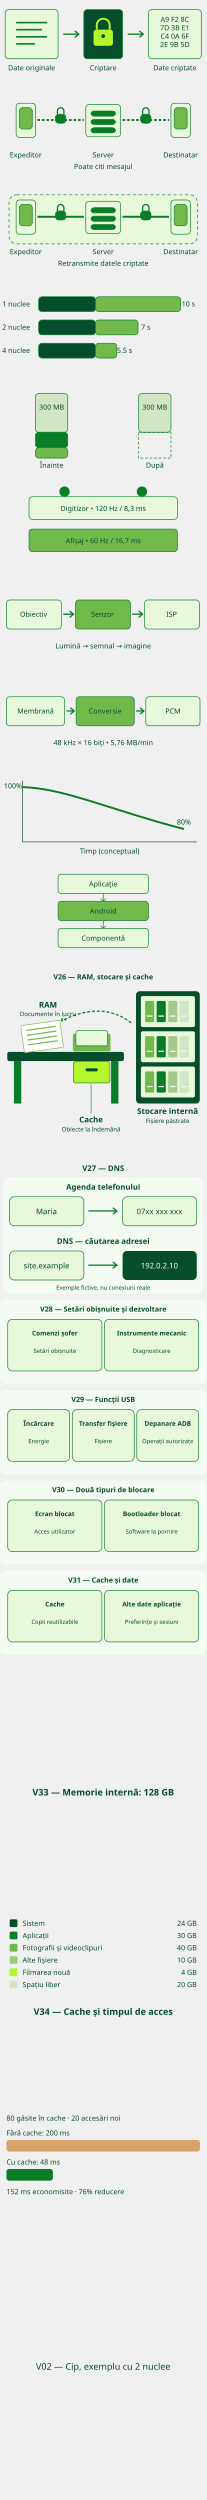
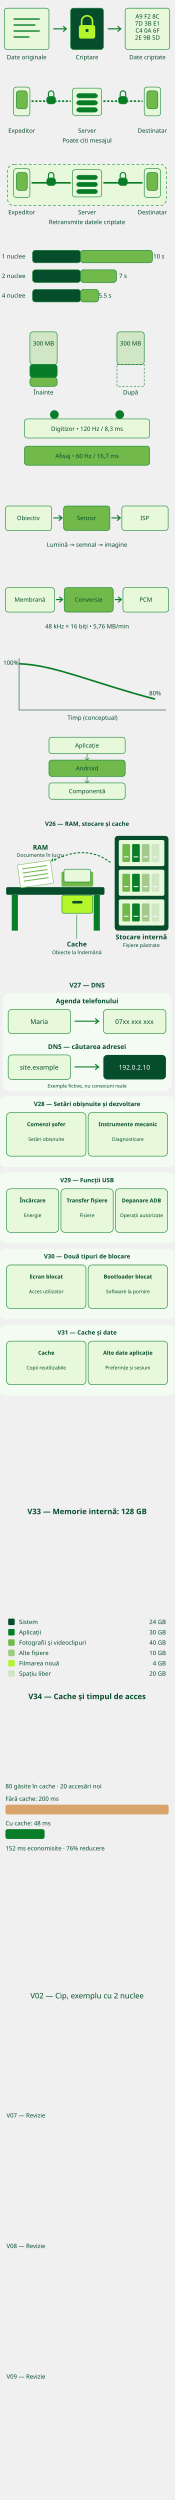
- <svg xmlns="http://www.w3.org/2000/svg" viewBox="0 0 320 3875" role="img" font-family="Nunito Sans, sans-serif" font-size="11" fill="#064D2B">
+ <svg xmlns="http://www.w3.org/2000/svg" viewBox="0 0 320 4595" role="img" font-family="Nunito Sans, sans-serif" font-size="11" fill="#064D2B">
  <g transform="translate(0 0)">
    <rect x="8" y="15" width="82" height="76" rx="5" fill="#E7F8DB" stroke="#087C26" />
    <path d="M25 35 H73 M25 46 H65 M25 57 H73 M25 68 H54" stroke="#087C26" stroke-width="2.5" />
    <path d="M98 53 h24 m-6 -5 l6 5 -6 5" fill="none" stroke="#087C26" stroke-width="2" />
    <rect x="130" y="15" width="60" height="76" rx="5" fill="#064D2B" stroke="#087C26" />
    <path d="M150 46 v-7 a10 10 0 0 1 20 0 v7" fill="none" stroke="#B5F52C" stroke-width="3" />
    <rect x="145" y="46" width="30" height="25" rx="4" fill="#B5F52C" />
    <circle cx="160" cy="56" r="3" fill="#064D2B" />
    <path d="M198 53 h24 m-6 -5 l6 5 -6 5" fill="none" stroke="#087C26" stroke-width="2" />
    <rect x="230" y="15" width="82" height="76" rx="5" fill="#E7F8DB" stroke="#087C26" />
    <text x="271" y="34" text-anchor="middle">A9 F2 8C</text>
    <text x="271" y="47" text-anchor="middle">7D 3B E1</text>
    <text x="271" y="60" text-anchor="middle">C4 0A 6F</text>
    <text x="271" y="73" text-anchor="middle">2E 9B 5D</text>
    <text x="49" y="109" text-anchor="middle">Date originale</text>
    <text x="160" y="109" text-anchor="middle">Criptare</text>
    <text x="271" y="109" text-anchor="middle">Date criptate</text>
  </g>
  <g transform="translate(0 150)">
    <rect x="25" y="10" width="30" height="53" rx="5" fill="#E7F8DB" stroke="#087C26" />
    <rect x="30" y="17" width="20" height="33" rx="5" fill="#72B94C" stroke="#087C26" />
    <rect x="265" y="10" width="30" height="53" rx="5" fill="#E7F8DB" stroke="#087C26" />
    <rect x="270" y="17" width="20" height="33" rx="5" fill="#72B94C" stroke="#087C26" />
    <rect x="133" y="12" width="54" height="50" rx="5" fill="#E7F8DB" stroke="#087C26" />
    <rect x="141" y="22" width="38" height="8" rx="5" fill="#087C26" stroke="#087C26" />
    <rect x="141" y="35" width="38" height="8" rx="5" fill="#087C26" stroke="#087C26" />
    <rect x="141" y="48" width="38" height="8" rx="5" fill="#087C26" stroke="#087C26" />
    <path d="M58 36 H130 M190 36 H262" stroke="#087C26" stroke-width="3" stroke-dasharray="4 3" />
    <path d="M89 27 v-5 a5 5 0 0 1 10 0 v5" stroke="#087C26" stroke-width="2" fill="none" />
    <rect x="86" y="27" width="16" height="14" rx="5" fill="#087C26" stroke="#087C26" />
    <path d="M221 27 v-5 a5 5 0 0 1 10 0 v5" stroke="#087C26" stroke-width="2" fill="none" />
    <rect x="218" y="27" width="16" height="14" rx="5" fill="#087C26" stroke="#087C26" />
    <text x="40" y="94" text-anchor="middle">Expeditor</text>
    <text x="160" y="94" text-anchor="middle">Server</text>
    <text x="280" y="94" text-anchor="middle">Destinatar</text>
    <text x="160" y="112" text-anchor="middle">Poate citi mesajul</text>
  </g>
  <g transform="translate(0 300)">
    <rect x="14" y="2" width="292" height="76" rx="12" fill="#E7F8DB" stroke="#087C26" stroke-dasharray="5 4" />
    <rect x="25" y="10" width="30" height="53" rx="5" fill="#E7F8DB" stroke="#087C26" />
    <rect x="30" y="17" width="20" height="33" rx="5" fill="#72B94C" stroke="#087C26" />
    <rect x="265" y="10" width="30" height="53" rx="5" fill="#E7F8DB" stroke="#087C26" />
    <rect x="270" y="17" width="20" height="33" rx="5" fill="#72B94C" stroke="#087C26" />
    <rect x="133" y="12" width="54" height="50" rx="5" fill="#E7F8DB" stroke="#087C26" />
    <rect x="141" y="22" width="38" height="8" rx="5" fill="#087C26" stroke="#087C26" />
    <rect x="141" y="35" width="38" height="8" rx="5" fill="#087C26" stroke="#087C26" />
    <rect x="141" y="48" width="38" height="8" rx="5" fill="#087C26" stroke="#087C26" />
    <path d="M58 36 H130 M190 36 H262" stroke="#087C26" stroke-width="3" />
    <path d="M89 27 v-5 a5 5 0 0 1 10 0 v5" stroke="#087C26" stroke-width="2" fill="none" />
    <rect x="86" y="27" width="16" height="14" rx="5" fill="#087C26" stroke="#087C26" />
    <path d="M221 27 v-5 a5 5 0 0 1 10 0 v5" stroke="#087C26" stroke-width="2" fill="none" />
    <rect x="218" y="27" width="16" height="14" rx="5" fill="#087C26" stroke="#087C26" />
    <text x="40" y="94" text-anchor="middle">Expeditor</text>
    <text x="160" y="94" text-anchor="middle">Server</text>
    <text x="280" y="94" text-anchor="middle">Destinatar</text>
    <text x="160" y="112" text-anchor="middle">Retransmite datele criptate</text>
  </g>
  <g transform="translate(0 450)">
    <text x="25" y="25" text-anchor="middle">1 nuclee</text>
    <rect x="60" y="10" width="88" height="23" rx="5" fill="#064D2B" stroke="#087C26" />
    <rect x="148" y="10" width="132" height="23" rx="5" fill="#72B94C" stroke="#087C26" />
    <text x="292" y="25" text-anchor="middle">10 s</text>
    <text x="25" y="61" text-anchor="middle">2 nuclee</text>
    <rect x="60" y="46" width="88" height="23" rx="5" fill="#064D2B" stroke="#087C26" />
    <rect x="148" y="46" width="66" height="23" rx="5" fill="#72B94C" stroke="#087C26" />
    <text x="226" y="61" text-anchor="middle">7 s</text>
    <text x="25" y="97" text-anchor="middle">4 nuclee</text>
    <rect x="60" y="82" width="88" height="23" rx="5" fill="#064D2B" stroke="#087C26" />
    <rect x="148" y="82" width="33" height="23" rx="5" fill="#72B94C" stroke="#087C26" />
    <text x="193" y="97" text-anchor="middle">5.5 s</text>
  </g>
  <g transform="translate(0 600)">
    <rect x="55" y="10" width="50" height="60" rx="5" fill="#D1E6C5" stroke="#087C26" />
    <rect x="55" y="70" width="50" height="24" rx="5" fill="#087C26" stroke="#087C26" />
    <rect x="55" y="94" width="50" height="16" rx="5" fill="#72B94C" stroke="#087C26" />
    <text x="80" y="35" text-anchor="middle">300 MB</text>
    <text x="80" y="125" text-anchor="middle">Înainte</text>
    <rect x="215" y="10" width="50" height="60" rx="5" fill="#D1E6C5" stroke="#087C26" />
    <rect x="215" y="70" width="50" height="40" fill="none" stroke="#087C26" stroke-dasharray="4 3" />
    <text x="240" y="35" text-anchor="middle">300 MB</text>
    <text x="240" y="125" text-anchor="middle">După</text>
  </g>
  <g transform="translate(0 750)">
    <rect x="45" y="20" width="230" height="35" rx="5" fill="#E7F8DB" stroke="#087C26" />
    <text x="160" y="42" text-anchor="middle">Digitizor • 120 Hz / 8,3 ms</text>
    <rect x="45" y="70" width="230" height="35" rx="5" fill="#72B94C" stroke="#087C26" />
    <text x="160" y="92" text-anchor="middle">Afișaj • 60 Hz / 16,7 ms</text>
    <circle cx="100" cy="12" r="8" fill="#087C26" />
    <circle cx="220" cy="12" r="8" fill="#087C26" />
  </g>
  <g transform="translate(0 900)">
    <rect x="10" y="30" width="85" height="45" rx="5" fill="#E7F8DB" stroke="#087C26" />
    <text x="52" y="56" text-anchor="middle">Obiectiv</text>
    <path d="M98 52 h16 m-6 -5 l6 5 -6 5" fill="none" stroke="#087C26" stroke-width="2" />
    <rect x="117" y="30" width="85" height="45" rx="5" fill="#72B94C" stroke="#087C26" />
    <text x="159" y="56" text-anchor="middle">Senzor</text>
    <path d="M205 52 h16 m-6 -5 l6 5 -6 5" fill="none" stroke="#087C26" stroke-width="2" />
    <rect x="224" y="30" width="85" height="45" rx="5" fill="#E7F8DB" stroke="#087C26" />
    <text x="266" y="56" text-anchor="middle">ISP</text>
    <text x="160" y="105" text-anchor="middle">Lumină → semnal → imagine</text>
  </g>
  <g transform="translate(0 1050)">
    <rect x="10" y="30" width="90" height="45" rx="5" fill="#E7F8DB" stroke="#087C26" />
    <text x="55" y="56" text-anchor="middle">Membrană</text>
    <path d="M103 52 h12 m-6 -5 l6 5 -6 5" fill="none" stroke="#087C26" stroke-width="2" />
    <rect x="118" y="30" width="90" height="45" rx="5" fill="#72B94C" stroke="#087C26" />
    <text x="163" y="56" text-anchor="middle">Conversie</text>
    <path d="M211 52 h12 m-6 -5 l6 5 -6 5" fill="none" stroke="#087C26" stroke-width="2" />
    <rect x="226" y="30" width="84" height="45" rx="5" fill="#E7F8DB" stroke="#087C26" />
    <text x="268" y="56" text-anchor="middle">PCM</text>
    <text x="160" y="105" text-anchor="middle">48 kHz × 16 biți • 5,76 MB/min</text>
  </g>
  <g transform="translate(0 1200)">
    <path d="M35 10 V105 H305" stroke="#064D2B" fill="none" />
    <path d="M35 20 C100 22 170 55 285 85" stroke="#087C26" stroke-width="3" fill="none" />
    <text x="20" y="22" text-anchor="middle">100%</text>
    <text x="285" y="78" text-anchor="middle">80%</text>
    <text x="170" y="123" text-anchor="middle">Timp (conceptual)</text>
  </g>
  <g transform="translate(0 1350)">
    <rect x="90" y="5" width="140" height="30" rx="5" fill="#E7F8DB" stroke="#087C26" />
    <text x="160" y="24" text-anchor="middle">Aplicație</text>
    <path d="M160 35 v12 m-4 -4 l4 4 4 -4" stroke="#087C26" fill="none" />
    <rect x="90" y="47" width="140" height="30" rx="5" fill="#72B94C" stroke="#087C26" />
    <text x="160" y="66" text-anchor="middle">Android</text>
    <path d="M160 77 v12 m-4 -4 l4 4 4 -4" stroke="#087C26" fill="none" />
    <rect x="90" y="89" width="140" height="30" rx="5" fill="#E7F8DB" stroke="#087C26" />
    <text x="160" y="108" text-anchor="middle">Componentă</text>
  </g>
  <g transform="translate(0 1500)">
    <text x="160" y="18" text-anchor="middle" font-weight="bold">V26 — RAM, stocare și cache</text>
    <svg x="0" y="25" width="320" height="259" viewBox="0 0 340 275" role="img" aria-label="RAM, stocare și cache: masă, dulap și sertar" font-family="Nunito Sans, sans-serif">
      <rect x="224" y="12" width="105" height="185" rx="6" fill="#064D2B" />
      <rect x="232" y="20" width="89" height="51" rx="3" fill="#E7F8DB" />
      <rect x="239" y="28" width="15" height="35" rx="2" fill="#72B94C" />
      <path d="M242 53 h9" stroke="#F3FBF2" stroke-width="2" />
      <rect x="258" y="28" width="15" height="35" rx="2" fill="#087C26" />
      <path d="M261 53 h9" stroke="#F3FBF2" stroke-width="2" />
      <rect x="277" y="28" width="15" height="35" rx="2" fill="#A4C98C" />
      <path d="M280 53 h9" stroke="#F3FBF2" stroke-width="2" />
      <rect x="296" y="28" width="15" height="35" rx="2" fill="#D1E6C5" />
      <path d="M299 53 h9" stroke="#F3FBF2" stroke-width="2" />
      <rect x="232" y="78" width="89" height="51" rx="3" fill="#E7F8DB" />
      <rect x="239" y="86" width="15" height="35" rx="2" fill="#72B94C" />
      <path d="M242 111 h9" stroke="#F3FBF2" stroke-width="2" />
      <rect x="258" y="86" width="15" height="35" rx="2" fill="#087C26" />
      <path d="M261 111 h9" stroke="#F3FBF2" stroke-width="2" />
      <rect x="277" y="86" width="15" height="35" rx="2" fill="#A4C98C" />
      <path d="M280 111 h9" stroke="#F3FBF2" stroke-width="2" />
      <rect x="296" y="86" width="15" height="35" rx="2" fill="#D1E6C5" />
      <path d="M299 111 h9" stroke="#F3FBF2" stroke-width="2" />
      <rect x="232" y="136" width="89" height="51" rx="3" fill="#E7F8DB" />
      <rect x="239" y="144" width="15" height="35" rx="2" fill="#72B94C" />
      <path d="M242 169 h9" stroke="#F3FBF2" stroke-width="2" />
      <rect x="258" y="144" width="15" height="35" rx="2" fill="#087C26" />
      <path d="M261 169 h9" stroke="#F3FBF2" stroke-width="2" />
      <rect x="277" y="144" width="15" height="35" rx="2" fill="#A4C98C" />
      <path d="M280 169 h9" stroke="#F3FBF2" stroke-width="2" />
      <rect x="296" y="144" width="15" height="35" rx="2" fill="#D1E6C5" />
      <path d="M299 169 h9" stroke="#F3FBF2" stroke-width="2" />
      <rect x="12" y="112" width="192" height="15" rx="3" fill="#064D2B" />
      <rect x="23" y="127" width="12" height="70" fill="#087C26" />
      <rect x="183" y="127" width="12" height="70" fill="#087C26" />
      <g transform="rotate(-8 70 95)">
        <rect x="38" y="64" width="65" height="45" rx="2" fill="white" stroke="#72B94C" />
        <path d="M46 73 H95" stroke="#72B94C" stroke-width="2" />
        <path d="M46 81 H95" stroke="#72B94C" stroke-width="2" />
        <path d="M46 89 H95" stroke="#72B94C" stroke-width="2" />
        <path d="M46 97 H95" stroke="#72B94C" stroke-width="2" />
      </g>
      <rect x="120" y="82" width="62" height="29" rx="3" fill="#72B94C" />
      <rect x="125" y="77" width="52" height="25" rx="3" fill="#E7F8DB" stroke="#087C26" />
      <rect x="121" y="128" width="60" height="35" rx="3" fill="#B5F52C" stroke="#087C26" />
      <rect x="141" y="139" width="20" height="5" rx="2" fill="#064D2B" />
      <path d="M216 64 Q168 27 101 61 l8 -2 m-8 2 l3 -8" fill="none" stroke="#087C26" stroke-width="2" stroke-dasharray="5 3" />
      <g fill="#064D2B" text-anchor="middle">
        <text x="79" y="39" font-size="13" font-weight="bold">RAM</text>
        <text x="79" y="53" font-size="10">Documente în lucru</text>
        <path d="M150 166 V213" stroke="#087C26" />
        <text x="150" y="228" font-size="13" font-weight="bold">Cache</text>
        <text x="150" y="243" font-size="10">Obiecte la îndemână</text>
        <text x="276" y="214" font-size="13" font-weight="bold">Stocare internă</text>
        <text x="276" y="229" font-size="10">Fișiere păstrate</text>
      </g>
    </svg>
  </g>
  <g transform="translate(0 1800)" font-size="12">
    <text x="160" y="15" text-anchor="middle" font-weight="bold">V27 — DNS</text>
    <g transform="translate(0 20)">
      <rect x="5" y="5" width="310" height="180" rx="12" fill="#F3FBF2" />
      <g text-anchor="middle" fill="#064D2B">
        <text x="160" y="24" font-weight="bold">Agenda telefonului</text>
        <rect x="15" y="35" width="115" height="45" rx="7" fill="#E7F8DB" stroke="#087C26" />
        <text x="72" y="62">Maria</text>
        <path d="M137 57 H181 l-6 -5 m6 5 l-6 5" stroke="#087C26" fill="none" stroke-width="2" />
        <rect x="190" y="35" width="115" height="45" rx="7" fill="#E7F8DB" stroke="#087C26" />
        <text x="247" y="62">07xx xxx xxx</text>
        <text x="160" y="108" font-weight="bold">DNS — căutarea adresei</text>
        <rect x="15" y="119" width="115" height="45" rx="7" fill="#E7F8DB" stroke="#087C26" />
        <text x="72" y="146">site.example</text>
        <path d="M137 141 H181 l-6 -5 m6 5 l-6 5" stroke="#087C26" fill="none" stroke-width="2" />
        <rect x="190" y="119" width="115" height="45" rx="7" fill="#064D2B" />
        <text x="247" y="146" fill="white">192.0.2.10</text>
        <text x="160" y="179" font-size="9">Exemple fictive, nu conexiuni reale</text>
      </g>
    </g>
  </g>
  <g transform="translate(0 2015)">
    <rect width="320" height="130" rx="9" fill="#F3FBF2" />
    <text x="160" y="18" text-anchor="middle" font-weight="bold">V28 — Setări obișnuite și dezvoltare</text>
    <rect x="12" y="30" width="146" height="80" rx="7" fill="#E7F8DB" stroke="#087C26" />
    <text x="85" y="55" text-anchor="middle" font-size="10" font-weight="bold">Comenzi șofer</text>
    <text x="85" y="82" text-anchor="middle" font-size="9">Setări obișnuite</text>
    <rect x="162" y="30" width="146" height="80" rx="7" fill="#E7F8DB" stroke="#087C26" />
    <text x="235" y="55" text-anchor="middle" font-size="10" font-weight="bold">Instrumente mecanic</text>
    <text x="235" y="82" text-anchor="middle" font-size="9">Diagnosticare</text>
  </g>
  <g transform="translate(0 2155)">
    <rect width="320" height="130" rx="9" fill="#F3FBF2" />
    <text x="160" y="18" text-anchor="middle" font-weight="bold">V29 — Funcții USB</text>
    <rect x="12" y="30" width="96" height="80" rx="7" fill="#E7F8DB" stroke="#087C26" />
    <text x="60" y="55" text-anchor="middle" font-size="10" font-weight="bold">Încărcare</text>
    <text x="60" y="82" text-anchor="middle" font-size="9">Energie</text>
    <rect x="112" y="30" width="96" height="80" rx="7" fill="#E7F8DB" stroke="#087C26" />
    <text x="160" y="55" text-anchor="middle" font-size="10" font-weight="bold">Transfer fișiere</text>
    <text x="160" y="82" text-anchor="middle" font-size="9">Fișiere</text>
    <rect x="212" y="30" width="96" height="80" rx="7" fill="#E7F8DB" stroke="#087C26" />
    <text x="260" y="55" text-anchor="middle" font-size="10" font-weight="bold">Depanare ADB</text>
    <text x="260" y="82" text-anchor="middle" font-size="9">Operații autorizate</text>
  </g>
  <g transform="translate(0 2295)">
    <rect width="320" height="130" rx="9" fill="#F3FBF2" />
    <text x="160" y="18" text-anchor="middle" font-weight="bold">V30 — Două tipuri de blocare</text>
    <rect x="12" y="30" width="146" height="80" rx="7" fill="#E7F8DB" stroke="#087C26" />
    <text x="85" y="55" text-anchor="middle" font-size="10" font-weight="bold">Ecran blocat</text>
    <text x="85" y="82" text-anchor="middle" font-size="9">Acces utilizator</text>
    <rect x="162" y="30" width="146" height="80" rx="7" fill="#E7F8DB" stroke="#087C26" />
    <text x="235" y="55" text-anchor="middle" font-size="10" font-weight="bold">Bootloader blocat</text>
    <text x="235" y="82" text-anchor="middle" font-size="9">Software la pornire</text>
  </g>
  <g transform="translate(0 2435)">
    <rect width="320" height="130" rx="9" fill="#F3FBF2" />
    <text x="160" y="18" text-anchor="middle" font-weight="bold">V31 — Cache și date</text>
    <rect x="12" y="30" width="146" height="80" rx="7" fill="#E7F8DB" stroke="#087C26" />
    <text x="85" y="55" text-anchor="middle" font-size="10" font-weight="bold">Cache</text>
    <text x="85" y="82" text-anchor="middle" font-size="9">Copii reutilizabile</text>
    <rect x="162" y="30" width="146" height="80" rx="7" fill="#E7F8DB" stroke="#087C26" />
    <text x="235" y="55" text-anchor="middle" font-size="10" font-weight="bold">Alte date aplicație</text>
    <text x="235" y="82" text-anchor="middle" font-size="9">Preferințe și sesiuni</text>
  </g>
  <g transform="translate(0 2575)">
    <svg viewBox="0 0 320 180" role="img" aria-label="Două consumuri de 50% însumează un ciclu echivalent" font-family="Nunito Sans, sans-serif">
      <rect width="320" height="180" rx="10" fill="#F3FBF2" />
      <rect x="33" y="14" width="24" height="12" rx="3" fill="#064D2B" />
      <rect x="20" y="25" width="50" height="90" rx="12" fill="#E7F8DB" stroke="#064D2B" stroke-width="2" />
      <rect x="24" y="70" width="42" height="41" rx="7" fill="#72B94C" />
      <text x="45" y="94" text-anchor="middle" fill="#064D2B" font-size="15" font-weight="bold">50%</text>
      <text x="45" y="135" text-anchor="middle" font-size="11" fill="#064D2B">Prima utilizare</text>
      <rect x="138" y="14" width="24" height="12" rx="3" fill="#064D2B" />
      <rect x="125" y="25" width="50" height="90" rx="12" fill="#E7F8DB" stroke="#064D2B" stroke-width="2" />
      <rect x="129" y="70" width="42" height="41" rx="7" fill="#72B94C" />
      <text x="150" y="94" text-anchor="middle" fill="#064D2B" font-size="15" font-weight="bold">50%</text>
      <text x="150" y="135" text-anchor="middle" font-size="11" fill="#064D2B">A doua utilizare</text>
      <rect x="243" y="14" width="24" height="12" rx="3" fill="#064D2B" />
      <rect x="230" y="25" width="50" height="90" rx="12" fill="#E7F8DB" stroke="#064D2B" stroke-width="2" />
      <rect x="234" y="30" width="42" height="81" rx="7" fill="#72B94C" />
      <text x="255" y="94" text-anchor="middle" fill="#064D2B" font-size="15" font-weight="bold">100%</text>
      <text x="255" y="135" text-anchor="middle" font-size="11" fill="#064D2B">Total consumat</text>
      <text x="97" y="80" text-anchor="middle" font-size="24" fill="#087C26">+</text>
      <text x="202" y="80" text-anchor="middle" font-size="24" fill="#087C26">=</text>
      <text x="160" y="161" text-anchor="middle" font-size="13" font-weight="bold" fill="#064D2B">1 ciclu echivalent</text>
    </svg>
  </g>
  <g transform="translate(0 2765)">
    <text x="160" y="18" text-anchor="middle" font-weight="bold" font-size="14">V33 — Memorie internă: 128 GB</text>
    <g transform="translate(0 25)">
      <svg viewBox="0 0 320 180" role="img" aria-label="Distribuția memoriei interne">
        <circle cx="160" cy="85" r="65" fill="none" stroke="#D1E6C5" stroke-width="26" />
        <circle cx="160" cy="85" r="65" fill="none" stroke="#064D2B" stroke-width="26" stroke-dasharray="76.576 408.407" stroke-dashoffset="0" transform="rotate(-90 160 85)" />
        <circle cx="160" cy="85" r="65" fill="none" stroke="#087C26" stroke-width="26" stroke-dasharray="95.72 408.407" stroke-dashoffset="-76.576" transform="rotate(-90 160 85)" />
        <circle cx="160" cy="85" r="65" fill="none" stroke="#72B94C" stroke-width="26" stroke-dasharray="127.627 408.407" stroke-dashoffset="-172.297" transform="rotate(-90 160 85)" />
        <circle cx="160" cy="85" r="65" fill="none" stroke="#9CCB82" stroke-width="26" stroke-dasharray="31.907 408.407" stroke-dashoffset="-299.924" transform="rotate(-90 160 85)" />
        <circle cx="160" cy="85" r="65" fill="none" stroke="#B5F52C" stroke-width="26" stroke-dasharray="12.763 408.407" stroke-dashoffset="-331.831" transform="rotate(-90 160 85)" />
        <text x="160" y="82" text-anchor="middle" font-size="24" font-weight="bold" fill="#064D2B">20 GB</text>
        <text x="160" y="101" text-anchor="middle" font-size="12" fill="#064D2B">Spațiu liber</text>
      </svg>
    </g>
    <rect x="15" y="210" width="12" height="12" rx="2" fill="#064D2B" />
    <text x="35" y="220">Sistem</text>
    <text x="305" y="220" text-anchor="end">24 GB</text>
    <rect x="15" y="229" width="12" height="12" rx="2" fill="#087C26" />
    <text x="35" y="239">Aplicații</text>
    <text x="305" y="239" text-anchor="end">30 GB</text>
    <rect x="15" y="248" width="12" height="12" rx="2" fill="#72B94C" />
    <text x="35" y="258">Fotografii și videoclipuri</text>
    <text x="305" y="258" text-anchor="end">40 GB</text>
    <rect x="15" y="267" width="12" height="12" rx="2" fill="#9CCB82" />
    <text x="35" y="277">Alte fișiere</text>
    <text x="305" y="277" text-anchor="end">10 GB</text>
    <rect x="15" y="286" width="12" height="12" rx="2" fill="#B5F52C" />
    <text x="35" y="296">Filmarea nouă</text>
    <text x="305" y="296" text-anchor="end">4 GB</text>
    <rect x="15" y="305" width="12" height="12" rx="2" fill="#D1E6C5" />
    <text x="35" y="315">Spațiu liber</text>
    <text x="305" y="315" text-anchor="end">20 GB</text>
  </g>
  <g transform="translate(0 3105)">
    <text x="160" y="18" text-anchor="middle" font-weight="bold" font-size="14">V34 — Cache și timpul de acces</text>
    <g transform="translate(0 28)">
      <svg viewBox="0 0 320 135" role="img" aria-label="100 de cereri de informații">
        <rect x="4" y="5" width="12.8" height="20" rx="3" fill="#087C26" />
        <rect x="19.8" y="5" width="12.8" height="20" rx="3" fill="#087C26" />
        <rect x="35.6" y="5" width="12.8" height="20" rx="3" fill="#087C26" />
        <rect x="51.4" y="5" width="12.8" height="20" rx="3" fill="#087C26" />
        <rect x="67.2" y="5" width="12.8" height="20" rx="3" fill="#087C26" />
        <rect x="83" y="5" width="12.8" height="20" rx="3" fill="#087C26" />
        <rect x="98.8" y="5" width="12.8" height="20" rx="3" fill="#087C26" />
        <rect x="114.6" y="5" width="12.8" height="20" rx="3" fill="#087C26" />
        <rect x="130.4" y="5" width="12.8" height="20" rx="3" fill="#087C26" />
        <rect x="146.2" y="5" width="12.8" height="20" rx="3" fill="#087C26" />
        <rect x="162" y="5" width="12.8" height="20" rx="3" fill="#087C26" />
        <rect x="177.8" y="5" width="12.8" height="20" rx="3" fill="#087C26" />
        <rect x="193.6" y="5" width="12.8" height="20" rx="3" fill="#087C26" />
        <rect x="209.4" y="5" width="12.8" height="20" rx="3" fill="#087C26" />
        <rect x="225.2" y="5" width="12.8" height="20" rx="3" fill="#087C26" />
        <rect x="241" y="5" width="12.8" height="20" rx="3" fill="#087C26" />
        <rect x="256.8" y="5" width="12.8" height="20" rx="3" fill="#087C26" />
        <rect x="272.6" y="5" width="12.8" height="20" rx="3" fill="#087C26" />
        <rect x="288.4" y="5" width="12.8" height="20" rx="3" fill="#087C26" />
        <rect x="304.2" y="5" width="12.8" height="20" rx="3" fill="#087C26" />
        <rect x="4" y="30" width="12.8" height="20" rx="3" fill="#087C26" />
        <rect x="19.8" y="30" width="12.8" height="20" rx="3" fill="#087C26" />
        <rect x="35.6" y="30" width="12.8" height="20" rx="3" fill="#087C26" />
        <rect x="51.4" y="30" width="12.8" height="20" rx="3" fill="#087C26" />
        <rect x="67.2" y="30" width="12.8" height="20" rx="3" fill="#087C26" />
        <rect x="83" y="30" width="12.8" height="20" rx="3" fill="#087C26" />
        <rect x="98.8" y="30" width="12.8" height="20" rx="3" fill="#087C26" />
        <rect x="114.6" y="30" width="12.8" height="20" rx="3" fill="#087C26" />
        <rect x="130.4" y="30" width="12.8" height="20" rx="3" fill="#087C26" />
        <rect x="146.2" y="30" width="12.8" height="20" rx="3" fill="#087C26" />
        <rect x="162" y="30" width="12.8" height="20" rx="3" fill="#087C26" />
        <rect x="177.8" y="30" width="12.8" height="20" rx="3" fill="#087C26" />
        <rect x="193.6" y="30" width="12.8" height="20" rx="3" fill="#087C26" />
        <rect x="209.4" y="30" width="12.8" height="20" rx="3" fill="#087C26" />
        <rect x="225.2" y="30" width="12.8" height="20" rx="3" fill="#087C26" />
        <rect x="241" y="30" width="12.8" height="20" rx="3" fill="#087C26" />
        <rect x="256.8" y="30" width="12.8" height="20" rx="3" fill="#087C26" />
        <rect x="272.6" y="30" width="12.8" height="20" rx="3" fill="#087C26" />
        <rect x="288.4" y="30" width="12.8" height="20" rx="3" fill="#087C26" />
        <rect x="304.2" y="30" width="12.8" height="20" rx="3" fill="#087C26" />
        <rect x="4" y="55" width="12.8" height="20" rx="3" fill="#087C26" />
        <rect x="19.8" y="55" width="12.8" height="20" rx="3" fill="#087C26" />
        <rect x="35.6" y="55" width="12.8" height="20" rx="3" fill="#087C26" />
        <rect x="51.4" y="55" width="12.8" height="20" rx="3" fill="#087C26" />
        <rect x="67.2" y="55" width="12.8" height="20" rx="3" fill="#087C26" />
        <rect x="83" y="55" width="12.8" height="20" rx="3" fill="#087C26" />
        <rect x="98.8" y="55" width="12.8" height="20" rx="3" fill="#087C26" />
        <rect x="114.6" y="55" width="12.8" height="20" rx="3" fill="#087C26" />
        <rect x="130.4" y="55" width="12.8" height="20" rx="3" fill="#087C26" />
        <rect x="146.2" y="55" width="12.8" height="20" rx="3" fill="#087C26" />
        <rect x="162" y="55" width="12.8" height="20" rx="3" fill="#087C26" />
        <rect x="177.8" y="55" width="12.8" height="20" rx="3" fill="#087C26" />
        <rect x="193.6" y="55" width="12.8" height="20" rx="3" fill="#087C26" />
        <rect x="209.4" y="55" width="12.8" height="20" rx="3" fill="#087C26" />
        <rect x="225.2" y="55" width="12.8" height="20" rx="3" fill="#087C26" />
        <rect x="241" y="55" width="12.8" height="20" rx="3" fill="#087C26" />
        <rect x="256.8" y="55" width="12.8" height="20" rx="3" fill="#087C26" />
        <rect x="272.6" y="55" width="12.8" height="20" rx="3" fill="#087C26" />
        <rect x="288.4" y="55" width="12.8" height="20" rx="3" fill="#087C26" />
        <rect x="304.2" y="55" width="12.8" height="20" rx="3" fill="#087C26" />
        <rect x="4" y="80" width="12.8" height="20" rx="3" fill="#087C26" />
        <rect x="19.8" y="80" width="12.8" height="20" rx="3" fill="#087C26" />
        <rect x="35.6" y="80" width="12.8" height="20" rx="3" fill="#087C26" />
        <rect x="51.4" y="80" width="12.8" height="20" rx="3" fill="#087C26" />
        <rect x="67.2" y="80" width="12.8" height="20" rx="3" fill="#087C26" />
        <rect x="83" y="80" width="12.8" height="20" rx="3" fill="#087C26" />
        <rect x="98.8" y="80" width="12.8" height="20" rx="3" fill="#087C26" />
        <rect x="114.6" y="80" width="12.8" height="20" rx="3" fill="#087C26" />
        <rect x="130.4" y="80" width="12.8" height="20" rx="3" fill="#087C26" />
        <rect x="146.2" y="80" width="12.8" height="20" rx="3" fill="#087C26" />
        <rect x="162" y="80" width="12.8" height="20" rx="3" fill="#087C26" />
        <rect x="177.8" y="80" width="12.8" height="20" rx="3" fill="#087C26" />
        <rect x="193.6" y="80" width="12.8" height="20" rx="3" fill="#087C26" />
        <rect x="209.4" y="80" width="12.8" height="20" rx="3" fill="#087C26" />
        <rect x="225.2" y="80" width="12.8" height="20" rx="3" fill="#087C26" />
        <rect x="241" y="80" width="12.8" height="20" rx="3" fill="#087C26" />
        <rect x="256.8" y="80" width="12.8" height="20" rx="3" fill="#087C26" />
        <rect x="272.6" y="80" width="12.8" height="20" rx="3" fill="#087C26" />
        <rect x="288.4" y="80" width="12.8" height="20" rx="3" fill="#087C26" />
        <rect x="304.2" y="80" width="12.8" height="20" rx="3" fill="#087C26" />
        <rect x="4" y="105" width="12.8" height="20" rx="3" fill="#D9A46C" />
        <rect x="19.8" y="105" width="12.8" height="20" rx="3" fill="#D9A46C" />
        <rect x="35.6" y="105" width="12.8" height="20" rx="3" fill="#D9A46C" />
        <rect x="51.4" y="105" width="12.8" height="20" rx="3" fill="#D9A46C" />
        <rect x="67.2" y="105" width="12.8" height="20" rx="3" fill="#D9A46C" />
        <rect x="83" y="105" width="12.8" height="20" rx="3" fill="#D9A46C" />
        <rect x="98.8" y="105" width="12.8" height="20" rx="3" fill="#D9A46C" />
        <rect x="114.6" y="105" width="12.8" height="20" rx="3" fill="#D9A46C" />
        <rect x="130.4" y="105" width="12.8" height="20" rx="3" fill="#D9A46C" />
        <rect x="146.2" y="105" width="12.8" height="20" rx="3" fill="#D9A46C" />
        <rect x="162" y="105" width="12.8" height="20" rx="3" fill="#D9A46C" />
        <rect x="177.8" y="105" width="12.8" height="20" rx="3" fill="#D9A46C" />
        <rect x="193.6" y="105" width="12.8" height="20" rx="3" fill="#D9A46C" />
        <rect x="209.4" y="105" width="12.8" height="20" rx="3" fill="#D9A46C" />
        <rect x="225.2" y="105" width="12.8" height="20" rx="3" fill="#D9A46C" />
        <rect x="241" y="105" width="12.8" height="20" rx="3" fill="#D9A46C" />
        <rect x="256.8" y="105" width="12.8" height="20" rx="3" fill="#D9A46C" />
        <rect x="272.6" y="105" width="12.8" height="20" rx="3" fill="#D9A46C" />
        <rect x="288.4" y="105" width="12.8" height="20" rx="3" fill="#D9A46C" />
        <rect x="304.2" y="105" width="12.8" height="20" rx="3" fill="#D9A46C" />
      </svg>
    </g>
    <text x="10" y="182">80 găsite în cache · 20 accesări noi</text>
    <text x="10" y="205">Fără cache: 200 ms</text>
    <rect x="10" y="212" width="300" height="18" rx="4" fill="#D9A46C" />
    <text x="10" y="250">Cu cache: 48 ms</text>
    <rect x="10" y="257" width="72" height="18" rx="4" fill="#087C26" />
    <text x="10" y="296">152 ms economisite · 76% reducere</text>
  </g>
  <g transform="translate(0 3425)">
    <svg viewBox="0 0 320 210" role="img" aria-label="Durata sarcinii pentru unul, două și patru nuclee" font-family="Nunito Sans,sans-serif" fill="#064D2B">
      <rect width="320" height="210" rx="12" fill="#F3FBF2" />
      <text x="12" y="29" font-size="12" font-weight="bold">1 nucleu</text>
      <rect x="12" y="36" width="100" height="19" rx="3" fill="#064D2B" />
      <rect x="112" y="36" width="150" height="19" rx="3" fill="#72B94C" />
      <text x="270" y="50" font-size="12" font-weight="bold">10 s</text>
      <text x="12" y="77" font-size="12" font-weight="bold">2 nuclee</text>
      <rect x="12" y="84" width="100" height="19" rx="3" fill="#064D2B" />
      <rect x="112" y="84" width="75" height="19" rx="3" fill="#72B94C" />
      <text x="195" y="98" font-size="12" font-weight="bold">7 s</text>
      <text x="12" y="125" font-size="12" font-weight="bold">4 nuclee</text>
      <rect x="12" y="132" width="100" height="19" rx="3" fill="#064D2B" />
      <rect x="112" y="132" width="37.5" height="19" rx="3" fill="#72B94C" />
      <text x="157.5" y="146" font-size="12" font-weight="bold">5,5 s</text>
      <rect x="12" y="185" width="12" height="12" rx="2" fill="#064D2B" />
      <text x="30" y="195" font-size="10">Secvențial</text>
      <rect x="160" y="185" width="12" height="12" rx="2" fill="#72B94C" />
      <text x="178" y="195" font-size="10">În paralel</text>
    </svg>
  </g>
  <g transform="translate(0 3655)">
    <text x="160" y="18" text-anchor="middle" font-size="14">V02 — Cip, exemplu cu 2 nuclee</text>
    <g transform="translate(0 25)">
      <svg viewBox="0 0 320 180" role="img" aria-label="Cip cu opt nuclee, două selectate în exemplu" font-family="Nunito Sans,sans-serif">
        <path d="M94 20 V36 M94 144 V160 M68 36 H85 M235 36 H252" stroke="#72B94C" stroke-width="5" stroke-linecap="round" />
        <path d="M112 20 V36 M112 144 V160 M68 51 H85 M235 51 H252" stroke="#72B94C" stroke-width="5" stroke-linecap="round" />
        <path d="M130 20 V36 M130 144 V160 M68 66 H85 M235 66 H252" stroke="#72B94C" stroke-width="5" stroke-linecap="round" />
        <path d="M148 20 V36 M148 144 V160 M68 81 H85 M235 81 H252" stroke="#72B94C" stroke-width="5" stroke-linecap="round" />
        <path d="M166 20 V36 M166 144 V160 M68 96 H85 M235 96 H252" stroke="#72B94C" stroke-width="5" stroke-linecap="round" />
        <path d="M184 20 V36 M184 144 V160 M68 111 H85 M235 111 H252" stroke="#72B94C" stroke-width="5" stroke-linecap="round" />
        <path d="M202 20 V36 M202 144 V160 M68 126 H85 M235 126 H252" stroke="#72B94C" stroke-width="5" stroke-linecap="round" />
        <path d="M220 20 V36 M220 144 V160 M68 141 H85 M235 141 H252" stroke="#72B94C" stroke-width="5" stroke-linecap="round" />
        <rect x="85" y="25" width="150" height="130" rx="12" fill="#064D2B" />
        <rect x="94" y="34" width="132" height="112" rx="7" fill="#E7F8DB" />
        <rect x="102" y="49" width="25" height="35" rx="4" fill="#087C26" />
        <text x="114.5" y="71" text-anchor="middle" font-size="12" font-weight="bold" fill="white">1</text>
        <rect x="132" y="49" width="25" height="35" rx="4" fill="#087C26" />
        <text x="144.5" y="71" text-anchor="middle" font-size="12" font-weight="bold" fill="white">2</text>
        <rect x="162" y="49" width="25" height="35" rx="4" fill="#C5E9B6" />
        <text x="174.5" y="71" text-anchor="middle" font-size="12" font-weight="bold" fill="#064D2B">3</text>
        <rect x="192" y="49" width="25" height="35" rx="4" fill="#C5E9B6" />
        <text x="204.5" y="71" text-anchor="middle" font-size="12" font-weight="bold" fill="#064D2B">4</text>
        <rect x="102" y="96" width="25" height="35" rx="4" fill="#C5E9B6" />
        <text x="114.5" y="118" text-anchor="middle" font-size="12" font-weight="bold" fill="#064D2B">5</text>
        <rect x="132" y="96" width="25" height="35" rx="4" fill="#C5E9B6" />
        <text x="144.5" y="118" text-anchor="middle" font-size="12" font-weight="bold" fill="#064D2B">6</text>
        <rect x="162" y="96" width="25" height="35" rx="4" fill="#C5E9B6" />
        <text x="174.5" y="118" text-anchor="middle" font-size="12" font-weight="bold" fill="#064D2B">7</text>
        <rect x="192" y="96" width="25" height="35" rx="4" fill="#C5E9B6" />
        <text x="204.5" y="118" text-anchor="middle" font-size="12" font-weight="bold" fill="#064D2B">8</text>
        <text x="160" y="177" text-anchor="middle" font-size="12" fill="#064D2B">2 nuclee active în simulare</text>
      </svg>
    </g>
  </g>
+   <g transform="translate(0 3875)">
+     <text x="12" y="17">V07 — Revizie</text>
+     <g transform="translate(0 22)">
+       <svg viewBox="0 0 320 210" role="img" aria-label="Straturile conceptuale ale ecranului tactil" font-family="Nunito Sans,sans-serif" font-size="12" fill="#064D2B">
+         <rect width="320" height="210" rx="12" fill="#F3FBF2" />
+         <path d="M75 35 V12 Q75 2 85 2 Q95 2 95 12 V40 L112 49 Q120 55 113 66 L100 78 H72 L55 55 Q50 45 60 43 L75 52Z" fill="#E2B99A" stroke="#91684E" />
+         <path d="M85 78 V94" stroke="#087C26" stroke-width="2" stroke-dasharray="3 3" />
+         <g stroke="#087C26">
+           <path d="M20 96 L155 96 205 119 70 119Z" fill="#E7F8DB" />
+           <path d="M20 125 L155 125 205 148 70 148Z" fill="#B5F52C" />
+           <path d="M20 155 L155 155 205 178 70 178Z" fill="#064D2B" />
+         </g>
+         <path d="M35 127 l48 20" stroke="#087C26" opacity=".6" />
+         <path d="M55 127 l48 20" stroke="#087C26" opacity=".6" />
+         <path d="M75 127 l48 20" stroke="#087C26" opacity=".6" />
+         <path d="M95 127 l48 20" stroke="#087C26" opacity=".6" />
+         <path d="M115 127 l48 20" stroke="#087C26" opacity=".6" />
+         <path d="M135 127 l48 20" stroke="#087C26" opacity=".6" />
+         <circle cx="85" cy="106" r="8" fill="none" stroke="#087C26" stroke-width="2" />
+         <text x="215" y="112">Sticlă</text>
+         <text x="215" y="141">Digitizor</text>
+         <text x="215" y="171">Afișaj</text>
+         <text x="160" y="200" text-anchor="middle">Atingere → detectare → imagine</text>
+       </svg>
+     </g>
+   </g>
+   <g transform="translate(0 4115)">
+     <text x="12" y="17">V08 — Revizie</text>
+     <g transform="translate(0 22)">
+       <svg viewBox="0 0 320 210" role="img" aria-label="Obiectiv, senzor și imagine cu zgomot ilustrativ" font-family="Nunito Sans,sans-serif" font-size="12" fill="#064D2B">
+         <rect width="320" height="210" rx="12" fill="#F3FBF2" />
+         <g stroke="#D6A32F" stroke-width="2">
+           <path d="M12 48 L105 76 L145 52" fill="none" />
+           <path d="M12 62 L105 76 L145 64" fill="none" />
+           <path d="M12 76 L105 76 L145 76" fill="none" />
+           <path d="M12 90 L105 76 L145 88" fill="none" />
+           <path d="M12 104 L105 76 L145 100" fill="none" />
+         </g>
+         <ellipse cx="104" cy="76" rx="17" ry="48" fill="#B8DFD2" fill-opacity=".7" stroke="#087C26" stroke-width="3" />
+         <rect x="145" y="34" width="32" height="84" rx="4" fill="#064D2B" />
+         <rect x="149" y="40" width="6" height="14" fill="#72B94C" />
+         <rect x="157" y="40" width="6" height="14" fill="#D6A32F" />
+         <rect x="165" y="40" width="6" height="14" fill="#78B5D4" />
+         <rect x="149" y="58" width="6" height="14" fill="#72B94C" />
+         <rect x="157" y="58" width="6" height="14" fill="#D6A32F" />
+         <rect x="165" y="58" width="6" height="14" fill="#78B5D4" />
+         <rect x="149" y="76" width="6" height="14" fill="#72B94C" />
+         <rect x="157" y="76" width="6" height="14" fill="#D6A32F" />
+         <rect x="165" y="76" width="6" height="14" fill="#78B5D4" />
+         <rect x="149" y="94" width="6" height="14" fill="#72B94C" />
+         <rect x="157" y="94" width="6" height="14" fill="#D6A32F" />
+         <rect x="165" y="94" width="6" height="14" fill="#78B5D4" />
+         <path d="M180 76 H204 l-6 -5 m6 5 l-6 5" stroke="#087C26" stroke-width="2" fill="none" />
+         <rect x="207" y="36" width="100" height="80" rx="6" fill="#B8DFD2" stroke="#064D2B" />
+         <circle cx="282" cy="54" r="10" fill="#F6D36A" />
+         <path d="M208 105 L240 65 262 91 279 72 306 105Z" fill="#72B94C" />
+         <rect x="208" y="37" width="98" height="78" rx="5" fill="#142C35" opacity=".15" />
+         <circle cx="212" cy="41" r="1.4" fill="#064D2B" opacity=".15" />
+         <circle cx="249" cy="64" r="1.4" fill="white" opacity=".15" />
+         <circle cx="286" cy="87" r="1.4" fill="#064D2B" opacity=".15" />
+         <circle cx="233" cy="110" r="1.4" fill="white" opacity=".15" />
+         <circle cx="270" cy="63" r="1.4" fill="#064D2B" opacity=".15" />
+         <circle cx="217" cy="86" r="1.4" fill="white" opacity=".15" />
+         <circle cx="254" cy="109" r="1.4" fill="#064D2B" opacity=".15" />
+         <circle cx="291" cy="62" r="1.4" fill="white" opacity=".15" />
+         <circle cx="238" cy="85" r="1.4" fill="#064D2B" opacity=".15" />
+         <circle cx="275" cy="108" r="1.4" fill="white" opacity=".15" />
+         <circle cx="222" cy="61" r="1.4" fill="#064D2B" opacity=".15" />
+         <circle cx="259" cy="84" r="1.4" fill="white" opacity=".15" />
+         <circle cx="296" cy="107" r="1.4" fill="#064D2B" opacity=".15" />
+         <circle cx="243" cy="60" r="1.4" fill="white" opacity=".15" />
+         <circle cx="280" cy="83" r="1.4" fill="#064D2B" opacity=".15" />
+         <circle cx="227" cy="106" r="1.4" fill="white" opacity=".15" />
+         <circle cx="264" cy="59" r="1.4" fill="#064D2B" opacity=".15" />
+         <circle cx="301" cy="82" r="1.4" fill="white" opacity=".15" />
+         <circle cx="248" cy="105" r="1.4" fill="#064D2B" opacity=".15" />
+         <circle cx="285" cy="58" r="1.4" fill="white" opacity=".15" />
+         <circle cx="232" cy="81" r="1.4" fill="#064D2B" opacity=".15" />
+         <circle cx="269" cy="104" r="1.4" fill="white" opacity=".15" />
+         <circle cx="216" cy="57" r="1.4" fill="#064D2B" opacity=".15" />
+         <circle cx="253" cy="80" r="1.4" fill="white" opacity=".15" />
+         <circle cx="290" cy="103" r="1.4" fill="#064D2B" opacity=".15" />
+         <circle cx="237" cy="56" r="1.4" fill="white" opacity=".15" />
+         <circle cx="274" cy="79" r="1.4" fill="#064D2B" opacity=".15" />
+         <circle cx="221" cy="102" r="1.4" fill="white" opacity=".15" />
+         <circle cx="258" cy="55" r="1.4" fill="#064D2B" opacity=".15" />
+         <circle cx="295" cy="78" r="1.4" fill="white" opacity=".15" />
+         <circle cx="242" cy="101" r="1.4" fill="#064D2B" opacity=".15" />
+         <circle cx="279" cy="54" r="1.4" fill="white" opacity=".15" />
+         <circle cx="226" cy="77" r="1.4" fill="#064D2B" opacity=".15" />
+         <circle cx="263" cy="100" r="1.4" fill="white" opacity=".15" />
+         <circle cx="300" cy="53" r="1.4" fill="#064D2B" opacity=".15" />
+         <circle cx="247" cy="76" r="1.4" fill="white" opacity=".15" />
+         <circle cx="284" cy="99" r="1.4" fill="#064D2B" opacity=".15" />
+         <circle cx="231" cy="52" r="1.4" fill="white" opacity=".15" />
+         <circle cx="268" cy="75" r="1.4" fill="#064D2B" opacity=".15" />
+         <circle cx="215" cy="98" r="1.4" fill="white" opacity=".15" />
+         <text x="104" y="139" text-anchor="middle">Obiectiv</text>
+         <text x="161" y="139" text-anchor="middle">Senzor</text>
+         <text x="257" y="139" text-anchor="middle">Imagine</text>
+         <text x="160" y="180" text-anchor="middle">Lumină → semnal → procesare</text>
+       </svg>
+     </g>
+   </g>
+   <g transform="translate(0 4355)">
+     <text x="12" y="17">V09 — Revizie</text>
+     <g transform="translate(0 22)">
+       <svg viewBox="0 0 320 210" role="img" aria-label="Microfon conceptual și eșantionarea semnalului" font-family="Nunito Sans,sans-serif" font-size="12" fill="#064D2B">
+         <rect width="320" height="210" rx="12" fill="#F3FBF2" />
+         <path d="M12 74 Q25 35 38 74 T64 74 T90 74" fill="none" stroke="#087C26" stroke-width="3" />
+         <rect x="99" y="29" width="91" height="92" rx="8" fill="#E7F8DB" stroke="#064D2B" stroke-width="2" />
+         <path d="M108 74 Q145 48 181 74" fill="none" stroke="#087C26" stroke-width="4" />
+         <path d="M108 87 H181" stroke="#064D2B" stroke-width="3" stroke-dasharray="5 3" />
+         <path d="M192 74 H210" stroke="#087C26" stroke-width="2" />
+         <rect x="212" y="37" width="95" height="74" rx="5" fill="#064D2B" />
+         <path d="M219 76 Q230 42 241 76 T263 76 T285 76 T303 76" fill="none" stroke="#72B94C" stroke-width="2" />
+         <circle cx="219" cy="76" r="2.5" fill="#B5F52C" />
+         <circle cx="226.5" cy="55.502" r="2.5" fill="#B5F52C" />
+         <circle cx="234" cy="57.405" r="2.5" fill="#B5F52C" />
+         <circle cx="241.5" cy="79.628" r="2.5" fill="#B5F52C" />
+         <circle cx="249" cy="97.887" r="2.5" fill="#B5F52C" />
+         <circle cx="256.5" cy="92.227" r="2.5" fill="#B5F52C" />
+         <circle cx="264" cy="68.835" r="2.5" fill="#B5F52C" />
+         <circle cx="271.5" cy="53.272" r="2.5" fill="#B5F52C" />
+         <circle cx="279" cy="62.547" r="2.5" fill="#B5F52C" />
+         <circle cx="286.5" cy="86.523" r="2.5" fill="#B5F52C" />
+         <circle cx="294" cy="99" r="2.5" fill="#B5F52C" />
+         <circle cx="301.5" cy="86.342" r="2.5" fill="#B5F52C" />
+         <text x="48" y="140" text-anchor="middle">Sunet</text>
+         <text x="145" y="140" text-anchor="middle">Membrană</text>
+         <text x="259" y="140" text-anchor="middle">Eșantioane</text>
+         <text x="160" y="180" text-anchor="middle">Vibrații → semnal → date digitale</text>
+       </svg>
+     </g>
+   </g>
</svg>
